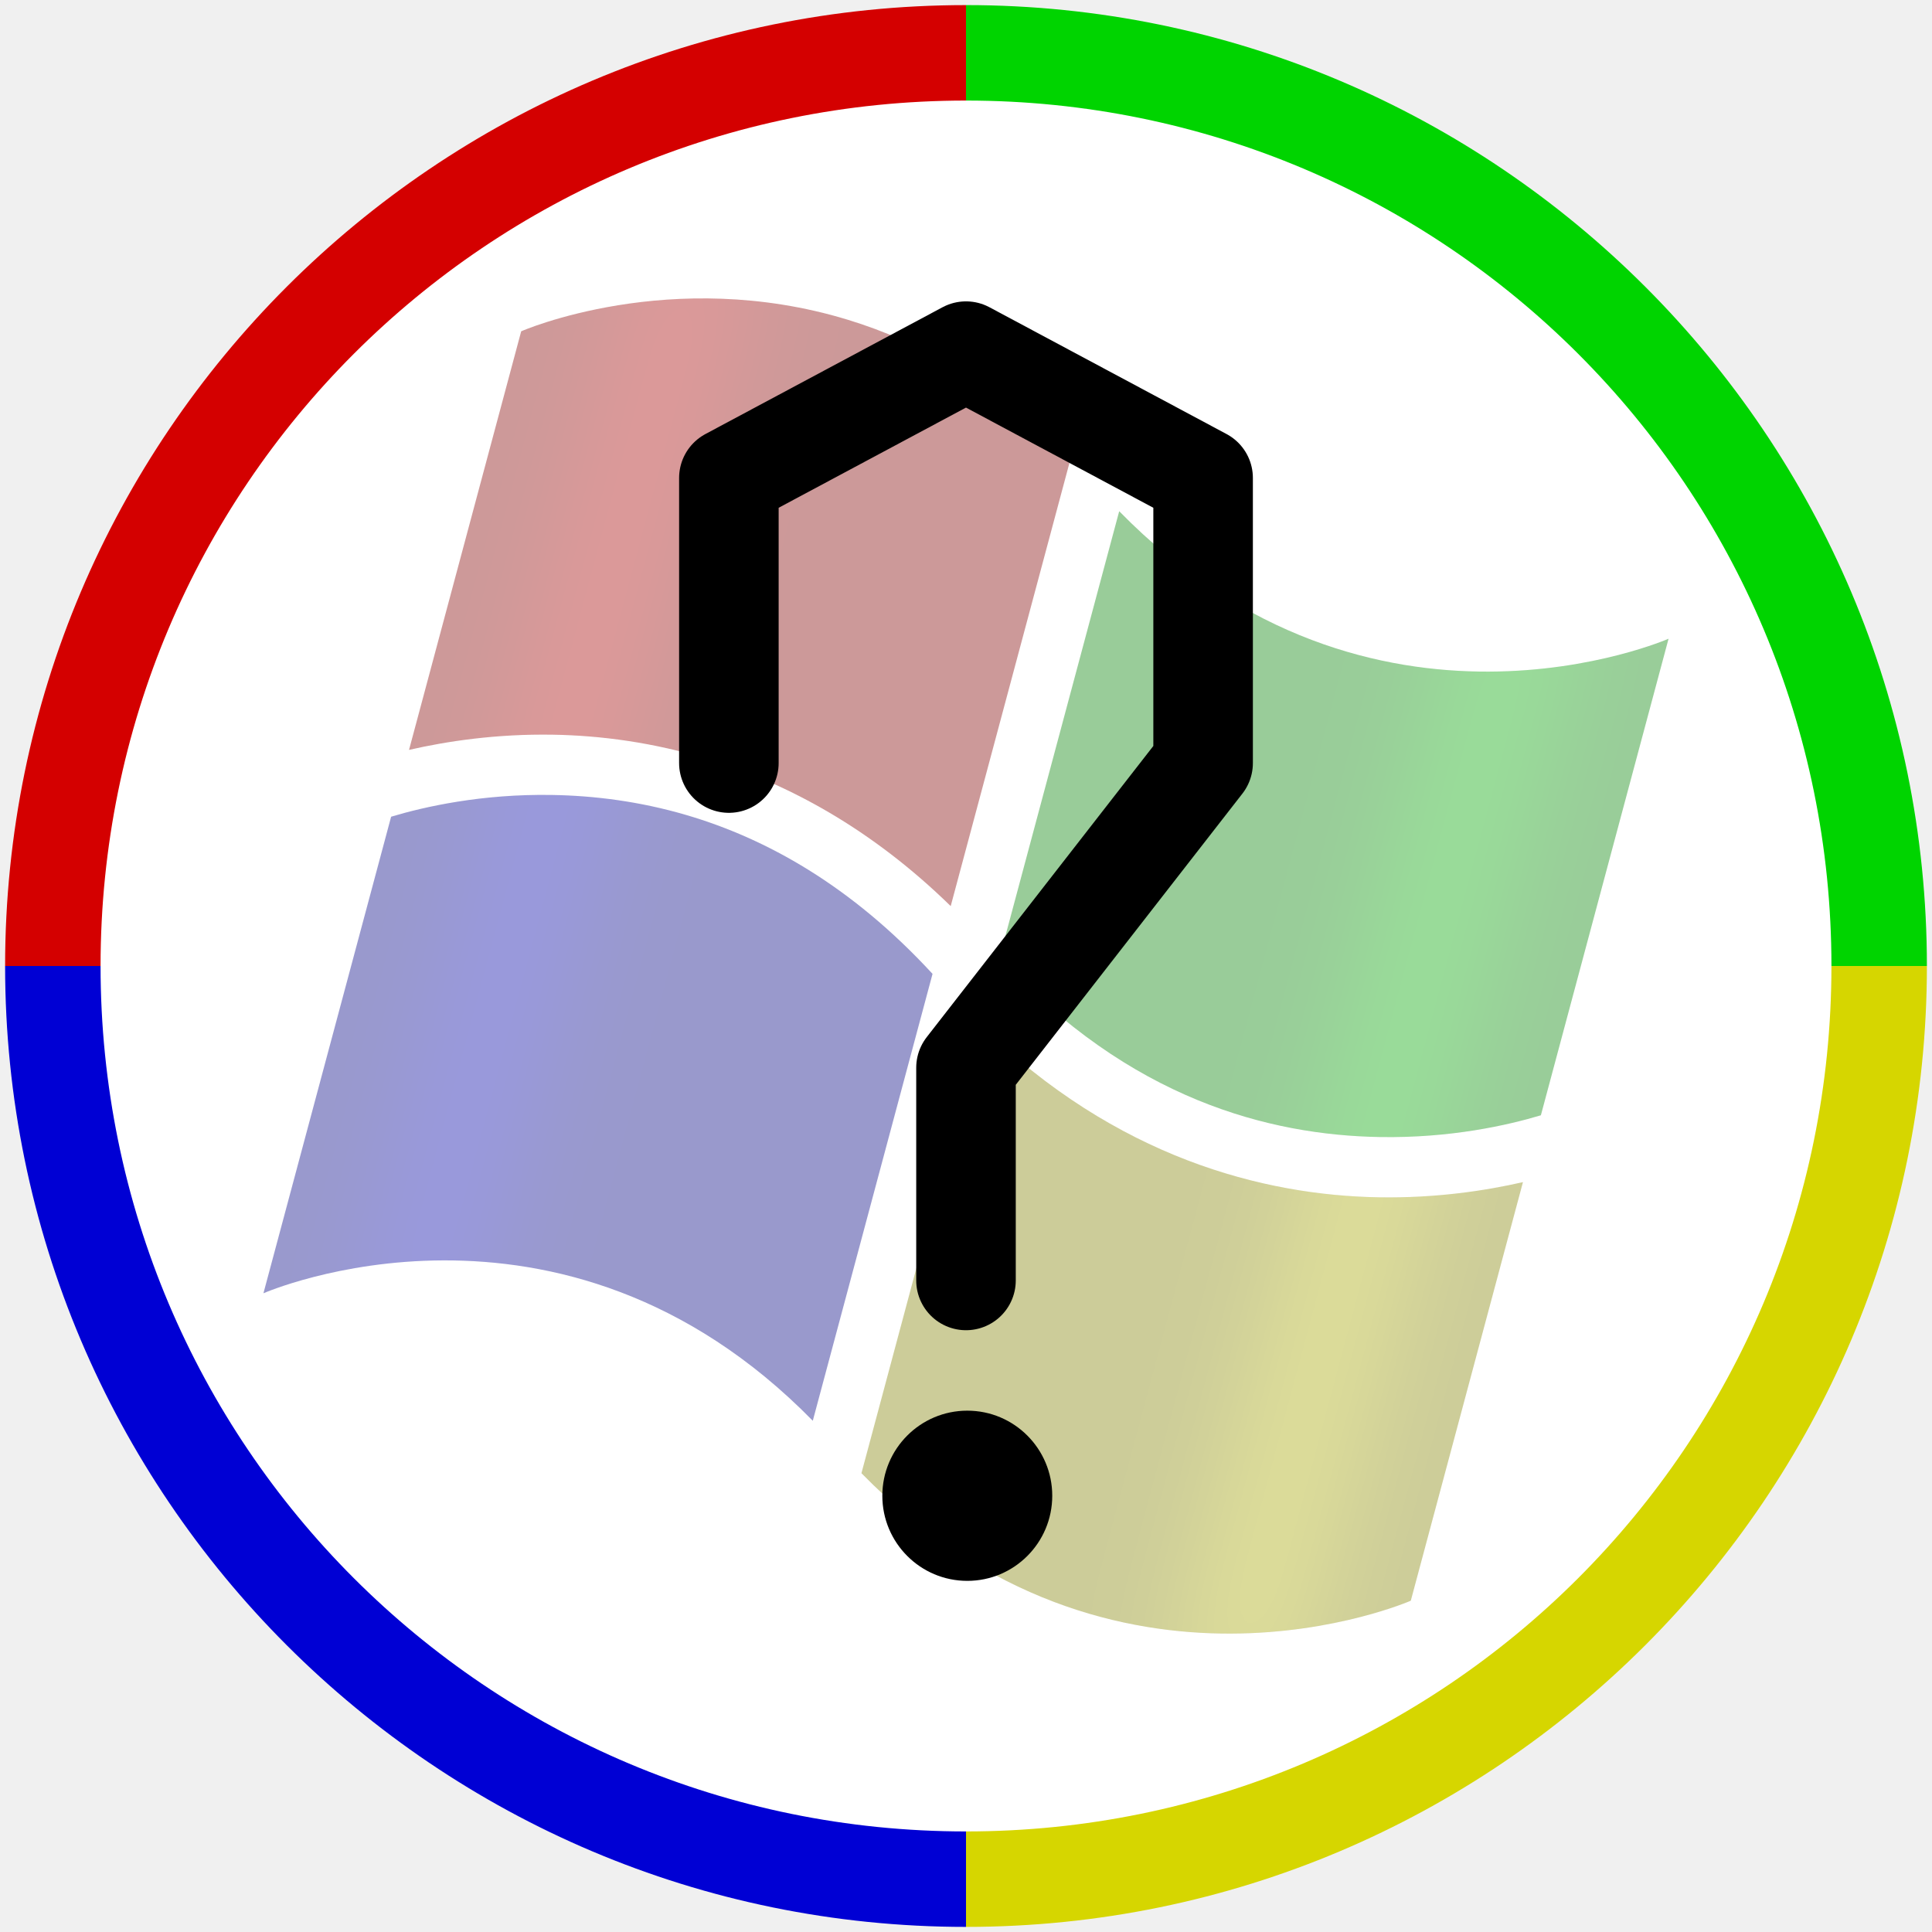
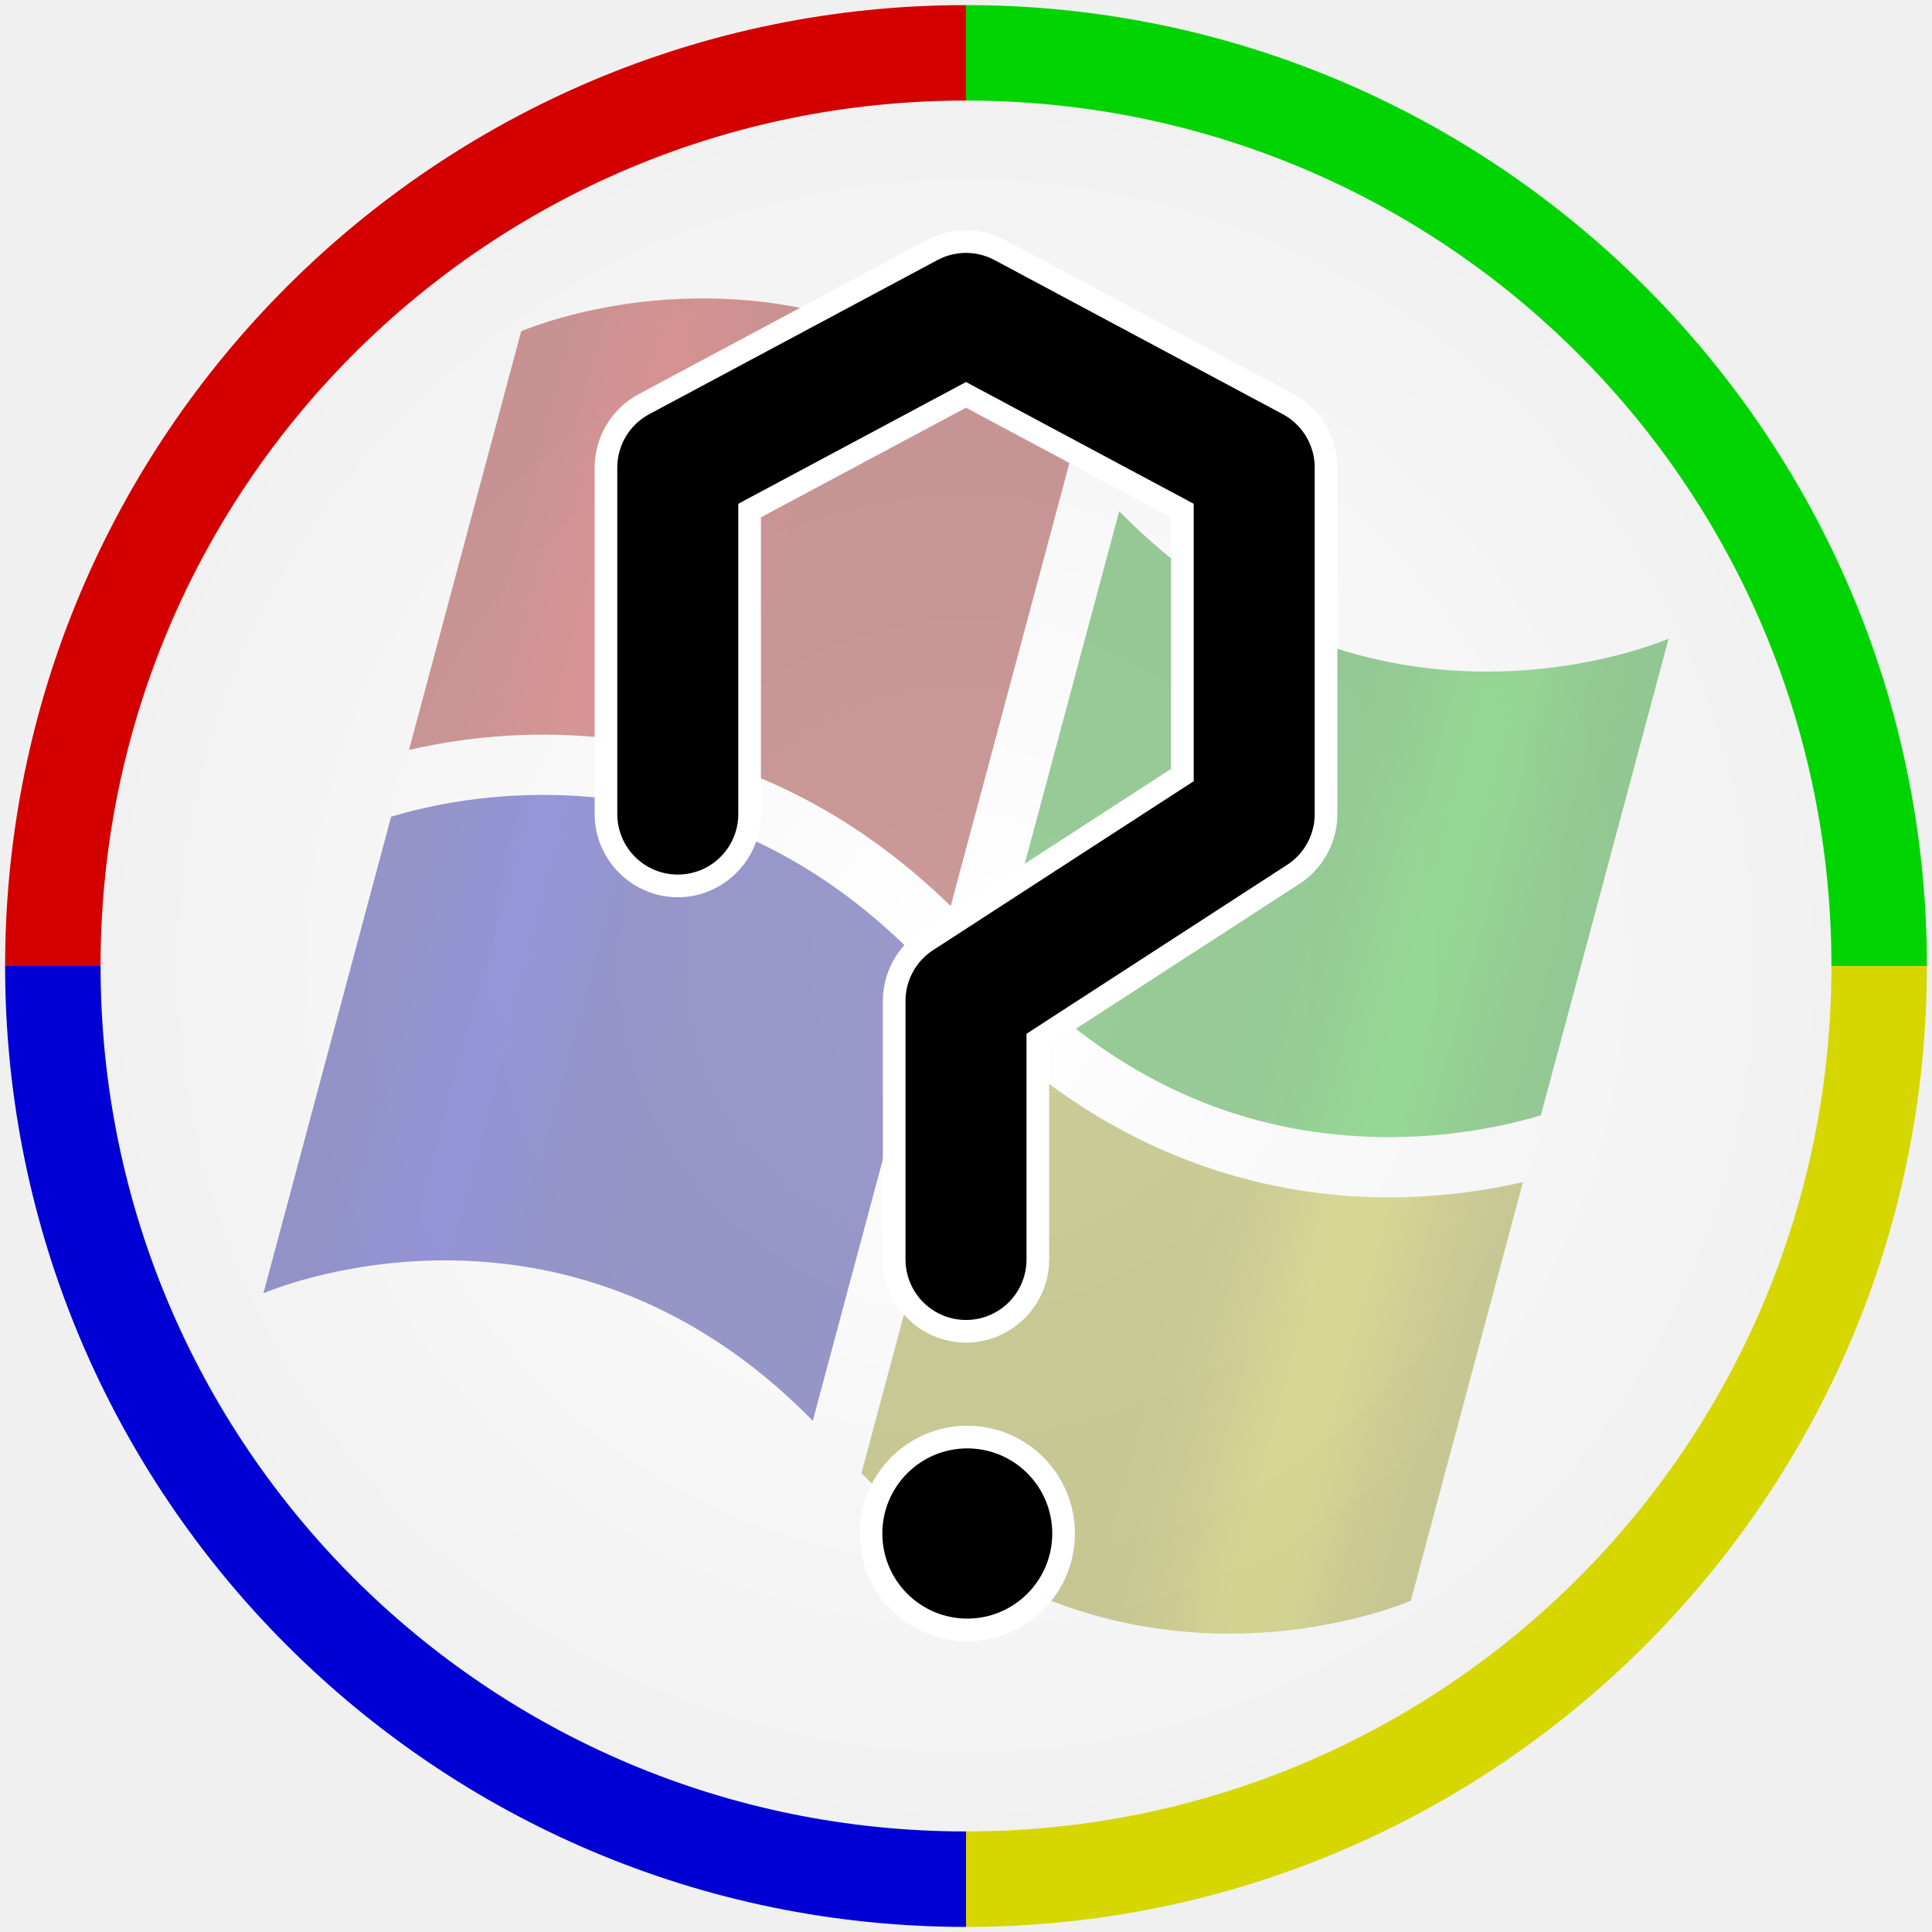
<svg xmlns="http://www.w3.org/2000/svg" xmlns:xlink="http://www.w3.org/1999/xlink" width="512" height="512" viewBox="0 0 135.467 135.467" version="1.1" id="svg5" xml:space="preserve">&gt;
  <defs id="defs2">
+     <linearGradient id="linearGradient1">
+       <stop style="stop-color:#ffffff;stop-opacity:1;" offset="0" id="stop1" />
+       <stop style="stop-color:#ffffff;stop-opacity:0;" offset="1" id="stop4" />
+     </linearGradient>
    <clipPath clipPathUnits="userSpaceOnUse" id="clipPath38">
      <path id="path39" style="fill:#000080;stroke-width:0.529;stroke-linecap:round;stroke-linejoin:round;stroke-miterlimit:12;paint-order:markers stroke fill" d="m 220.502,24.031 c -8.187,-0.306 -14.084,2.281 -14.084,2.281 l -7.865,29.351 c 2.633,-0.603 6.118,-1.132 10.1,-1.066 3.326,0.056 7.028,0.536 10.891,1.721 5.546,1.702 11.423,4.858 16.99,10.297 l 8.404,-31.364 c -5.139,-5.246 -10.541,-8.199 -15.619,-9.749 -3.104,-0.947 -6.087,-1.37 -8.816,-1.472 z m -11.921,34.793 c -4.939,-0.083 -8.951,0.824 -11.284,1.525 L 188.344,93.764 c 0,0 20.815,-9.13 38.52,8.94 l 8.396,-31.336 c -5.703,-6.193 -11.674,-9.495 -17.241,-11.132 -3.34,-0.982 -6.535,-1.365 -9.438,-1.413 z" />
    </clipPath>
    <clipPath clipPathUnits="userSpaceOnUse" id="clipPath39">
      <path id="path40" style="fill:#808000;stroke-width:0.529;stroke-linecap:round;stroke-linejoin:round;stroke-miterlimit:12;paint-order:markers stroke fill" d="m 248.349,38.928 -8.397,31.337 c 9.124,9.908 18.936,12.414 26.678,12.544 4.939,0.083 8.951,-0.824 11.285,-1.525 l 8.954,-33.416 c 0,0 -20.815,9.13 -38.52,-8.94 z m -9.67,36.089 -8.404,31.363 c 17.704,18.07 38.52,8.94 38.52,8.94 l 7.865,-29.351 c -2.633,0.603 -6.119,1.133 -10.101,1.066 -8.101,-0.136 -18.436,-2.791 -27.879,-12.017 z" />
    </clipPath>
    <filter style="color-interpolation-filters:sRGB" id="filter41" x="-0.413" y="-0.125" width="1.827" height="1.25">
      <feGaussianBlur stdDeviation="4.308" id="feGaussianBlur41" />
    </filter>
    <filter style="color-interpolation-filters:sRGB" id="filter42" x="-0.413" y="-0.125" width="1.827" height="1.25">
      <feGaussianBlur stdDeviation="4.308" id="feGaussianBlur42" />
    </filter>
    <linearGradient id="linearGradient36">
      <stop style="stop-color:#0a290a;stop-opacity:1;" offset="0" id="stop32" />
      <stop style="stop-color:#399339;stop-opacity:1;" offset="1" id="stop33" />
    </linearGradient>
    <linearGradient id="linearGradient103">
      <stop style="stop-color:#5db41a;stop-opacity:1;" offset="0.42" id="stop103" />
      <stop style="stop-color:#5db41a;stop-opacity:0;" offset="1" id="stop104" />
    </linearGradient>
    <linearGradient id="linearGradient45">
      <stop style="stop-color:#00a3ff;stop-opacity:1;" offset="0.63" id="stop83" />
      <stop style="stop-color:#86ca37;stop-opacity:1;" offset="0.653" id="stop44" />
      <stop style="stop-color:#65740a;stop-opacity:1;" offset="0.963" id="stop45" />
    </linearGradient>
    <linearGradient id="linearGradient2">
      <stop style="stop-color:#000000;stop-opacity:0.2;" offset="0" id="stop2" />
      <stop style="stop-color:#ffffff;stop-opacity:0.5;" offset="1" id="stop3" />
    </linearGradient>
    <clipPath clipPathUnits="userSpaceOnUse" id="clipPath104">
      <path id="path105" style="display:inline;opacity:1;fill:url(#linearGradient105);fill-opacity:1;stroke:none;stroke-width:1.587;stroke-linecap:round;stroke-linejoin:round;stroke-miterlimit:12;paint-order:markers stroke fill" d="M 116.93,34.445 C 97.701,34.445 79.24,39.456 68.546,47.895 58.851,44.302 47.793,42.429 35.948,42.429 25.885,42.429 15.997,43.821 7.269,46.465 V 99.238 c 8.728,2.645 18.616,4.036 28.679,4.036 19.23,-8e-5 37.192,-5.066 47.885,-13.505 9.695,3.593 21.252,5.521 33.097,5.521 4.053,-1e-5 8.096,-0.226 12.059,-0.674 v -59.498 c -3.964,-0.448 -8.006,-0.674 -12.059,-0.674 z" />
    </clipPath>
    <linearGradient xlink:href="#linearGradient103" id="linearGradient105" gradientUnits="userSpaceOnUse" x1="32.365" y1="42.488" x2="36.019" y2="82.179" />
    <clipPath clipPathUnits="userSpaceOnUse" id="clipPath111">
      <path id="path112" style="opacity:1;fill:url(#linearGradient112);fill-opacity:1;stroke:none;stroke-width:1.587;stroke-linecap:round;stroke-linejoin:round;stroke-miterlimit:12;paint-order:markers stroke fill" d="M 116.93,45.351 C 97.701,45.351 79.24,49.568 68.546,56.67 58.851,53.646 47.793,52.07 35.948,52.07 25.885,52.07 15.997,53.241 7.269,55.467 v 44.411 c 8.728,2.226 18.616,3.397 28.679,3.397 19.23,-7e-5 37.192,-4.263 47.885,-11.365 9.695,3.024 21.252,4.646 33.097,4.646 4.053,-8e-6 8.096,-0.19 12.059,-0.567 V 45.918 c -3.964,-0.377 -8.006,-0.567 -12.059,-0.567 z" />
    </clipPath>
    <linearGradient xlink:href="#linearGradient103" id="linearGradient112" gradientUnits="userSpaceOnUse" gradientTransform="matrix(1,0,0,0.8415471,0,16.36411)" x1="32.365" y1="42.488" x2="36.019" y2="82.179" />
    <clipPath clipPathUnits="userSpaceOnUse" id="clipPath123">
      <path style="baseline-shift:baseline;display:inline;overflow:visible;vector-effect:none;fill:#552b2b;stroke-width:1;stroke-linecap:round;stroke-linejoin:round;stroke-miterlimit:12;paint-order:markers stroke fill;enable-background:accumulate;stop-color:#000000" d="M 157.853,-1.935 H 279.574 V 94.345 H 157.853 Z" id="path124" />
    </clipPath>
    <clipPath clipPathUnits="userSpaceOnUse" id="clipPath5">
      <path id="path5" style="display:inline;opacity:1;fill:url(#linearGradient5);fill-opacity:1;stroke:none;stroke-width:1.587;stroke-linecap:round;stroke-linejoin:round;stroke-miterlimit:12;paint-order:markers stroke fill" d="M 116.93,50.374 C 97.701,50.374 79.24,54.225 68.546,60.711 58.851,57.949 47.793,56.51 35.948,56.51 25.885,56.51 15.997,57.58 7.269,59.612 L 7.269,103.275 H 128.989 l 2.7e-4,-52.383 c -3.964,-0.344 -8.006,-0.518 -12.059,-0.518 z" />
    </clipPath>
    <linearGradient xlink:href="#linearGradient103" id="linearGradient5" gradientUnits="userSpaceOnUse" gradientTransform="matrix(1,0,0,0.7685754,0,23.90022)" x1="32.365" y1="42.488" x2="35.816" y2="92.345" />
    <clipPath clipPathUnits="userSpaceOnUse" id="clipPath101">
      <rect style="display:inline;opacity:1;fill:url(#linearGradient102);fill-opacity:1;stroke:url(#linearGradient108);stroke-width:1.587;stroke-linecap:round;stroke-linejoin:round;stroke-miterlimit:12;paint-order:markers stroke fill" id="rect102" width="121.721" height="96.28" x="7.269" y="6.994" />
    </clipPath>
    <linearGradient xlink:href="#linearGradient45" id="linearGradient102" gradientUnits="userSpaceOnUse" gradientTransform="matrix(0.9736627,0,0,1.01155,1.736301,-0.1906874)" x1="49.739" y1="7.103" x2="52.95" y2="102.284" />
    <linearGradient xlink:href="#linearGradient2" id="linearGradient108" gradientUnits="userSpaceOnUse" gradientTransform="matrix(0.9736627,0,0,1.01155,1.736301,-0.1906874)" x1="66.835" y1="8.17" x2="68.189" y2="102.284" />
    <clipPath clipPathUnits="userSpaceOnUse" id="clipPath108">
      <rect style="display:inline;opacity:1;fill:url(#linearGradient102);fill-opacity:1;stroke:url(#linearGradient108);stroke-width:1.587;stroke-linecap:round;stroke-linejoin:round;stroke-miterlimit:12;paint-order:markers stroke fill" id="rect108" width="121.721" height="96.28" x="7.269" y="6.994" />
    </clipPath>
    <clipPath clipPathUnits="userSpaceOnUse" id="clipPath110">
      <rect style="display:inline;opacity:1;fill:url(#linearGradient102);fill-opacity:1;stroke:url(#linearGradient108);stroke-width:1.587;stroke-linecap:round;stroke-linejoin:round;stroke-miterlimit:12;paint-order:markers stroke fill" id="rect110" width="121.721" height="96.28" x="7.269" y="6.994" />
    </clipPath>
    <clipPath clipPathUnits="userSpaceOnUse" id="clipPath113">
      <rect style="display:inline;opacity:1;fill:url(#linearGradient102);fill-opacity:1;stroke:url(#linearGradient108);stroke-width:1.587;stroke-linecap:round;stroke-linejoin:round;stroke-miterlimit:12;paint-order:markers stroke fill" id="rect113" width="121.721" height="96.28" x="7.269" y="6.994" />
    </clipPath>
    <clipPath clipPathUnits="userSpaceOnUse" id="clipPath127">
      <rect style="display:inline;opacity:1;fill:url(#linearGradient102);fill-opacity:1;stroke:url(#linearGradient108);stroke-width:1.587;stroke-linecap:round;stroke-linejoin:round;stroke-miterlimit:12;paint-order:markers stroke fill" id="rect128" width="121.721" height="96.28" x="7.269" y="6.994" />
    </clipPath>
    <clipPath clipPathUnits="userSpaceOnUse" id="clipPath139">
      <rect style="display:inline;opacity:1;fill:url(#linearGradient140);fill-opacity:1;stroke:url(#linearGradient141);stroke-width:1.587;stroke-linecap:round;stroke-linejoin:round;stroke-miterlimit:12;paint-order:markers stroke fill" id="rect139" width="121.721" height="96.28" x="147.025" y="-9.173" />
    </clipPath>
    <linearGradient xlink:href="#linearGradient45" id="linearGradient140" gradientUnits="userSpaceOnUse" gradientTransform="matrix(0.9736627,0,0,1.01155,141.4925,-16.35765)" x1="49.739" y1="7.103" x2="52.95" y2="102.284" />
    <linearGradient xlink:href="#linearGradient2" id="linearGradient141" gradientUnits="userSpaceOnUse" gradientTransform="matrix(0.9736627,0,0,1.01155,141.4925,-16.35765)" x1="66.835" y1="8.17" x2="68.189" y2="102.284" />
    <clipPath clipPathUnits="userSpaceOnUse" id="clipPath141">
      <rect style="display:inline;opacity:1;fill:url(#linearGradient140);fill-opacity:1;stroke:url(#linearGradient141);stroke-width:1.587;stroke-linecap:round;stroke-linejoin:round;stroke-miterlimit:12;paint-order:markers stroke fill" id="rect141" width="121.721" height="96.28" x="147.025" y="-9.173" />
    </clipPath>
    <clipPath clipPathUnits="userSpaceOnUse" id="clipPath143">
      <rect style="display:inline;opacity:1;fill:url(#linearGradient140);fill-opacity:1;stroke:url(#linearGradient141);stroke-width:1.587;stroke-linecap:round;stroke-linejoin:round;stroke-miterlimit:12;paint-order:markers stroke fill" id="rect143" width="121.721" height="96.28" x="147.025" y="-9.173" />
    </clipPath>
    <clipPath clipPathUnits="userSpaceOnUse" id="clipPath145">
      <rect style="display:inline;opacity:1;fill:url(#linearGradient140);fill-opacity:1;stroke:url(#linearGradient141);stroke-width:1.587;stroke-linecap:round;stroke-linejoin:round;stroke-miterlimit:12;paint-order:markers stroke fill" id="rect145" width="121.721" height="96.28" x="147.025" y="-9.173" />
    </clipPath>
    <clipPath clipPathUnits="userSpaceOnUse" id="clipPath147">
      <rect style="display:inline;opacity:1;fill:url(#linearGradient140);fill-opacity:1;stroke:url(#linearGradient141);stroke-width:1.587;stroke-linecap:round;stroke-linejoin:round;stroke-miterlimit:12;paint-order:markers stroke fill" id="rect147" width="121.721" height="96.28" x="147.025" y="-9.173" />
    </clipPath>
    <clipPath clipPathUnits="userSpaceOnUse" id="clipPath193">
      <path id="path194" style="display:inline;mix-blend-mode:normal;fill:#ff7f2a;fill-opacity:1;stroke-width:2.117;stroke-linecap:round;stroke-linejoin:round;stroke-miterlimit:12;paint-order:markers stroke fill" d="m -170.602,-16.706 c 0,0 -0.931,4.281 -1.375,6.56 -0.462,2.095 -0.956,4.371 -1.358,5.417 -1.037,2.704 -2.732,4.615 -2.732,4.615 h 1.648 c -0.044,0.111 -0.088,0.221 -0.134,0.33 l -0.762,0.219 0.671,-0.004 c -1.424,3.306 -3.439,5.58 -3.439,5.58 h 2.064 c -0.079,0.177 -0.158,0.351 -0.239,0.522 l -0.796,0.229 0.689,-0.005 c -1.805,3.755 -4.026,6.26 -4.026,6.26 h 2.517 c -0.122,0.256 -0.245,0.507 -0.369,0.753 l -0.8,0.23 0.686,-0.004 c -2.204,4.294 -4.693,7.101 -4.693,7.101 h 3.015 c -0.151,0.274 -0.304,0.539 -0.458,0.795 l -0.844,0.192 0.73,-0.004 c -2.712,4.434 -5.666,6.158 -5.666,6.158 h 7.628 l -5.472,0.918 7.27,-0.027 -4.593,2.018 6.516,-1.155 -1.693,2.533 4.473,-2.054 1.543,2.546 z m 28.231,13.806 c -2e-5,6.29e-5 -0.004,0.015 -0.004,0.015 -0.007,0.034 -1.174,4.579 -1.96,7.836 -0.299,1.016 -0.595,1.923 -0.85,2.479 -1.068,2.332 -2.813,3.98 -2.813,3.98 h 1.697 c -0.045,0.096 -0.092,0.19 -0.138,0.284 l -0.784,0.189 0.691,-0.004 c -1.466,2.851 -3.542,4.812 -3.542,4.812 h 2.126 c -0.081,0.152 -0.163,0.303 -0.246,0.451 l -0.82,0.197 0.71,-0.004 c -1.859,3.238 -4.145,5.398 -4.145,5.398 h 2.592 c -0.125,0.22 -0.252,0.437 -0.38,0.65 l -0.824,0.198 0.706,-0.004 c -2.27,3.704 -4.833,6.125 -4.833,6.125 h 3.201 c -0.169,0.291 -0.341,0.576 -0.514,0.855 v 5.29e-4 l -0.924,0.222 0.788,-0.004 c -2.802,4.468 -5.87,7.366 -5.87,7.366 h 7.855 l -5.635,0.812 7.486,-0.024 -4.729,1.784 6.71,-1.021 -1.743,2.238 4.605,-1.815 1.589,2.25 z m -69.058,1.019 c 5e-5,2.552e-4 -9e-5,4.974e-4 0,0.001 1.3e-4,-6.376e-4 5.3e-4,-9.022e-4 5.3e-4,-0.001 z m 0,0.001 c -0.013,0.068 -0.62,2.998 -0.912,4.573 -0.306,1.458 -0.634,3.042 -0.9,3.77 -0.688,1.884 -1.812,3.215 -1.812,3.215 h 1.093 c -0.029,0.077 -0.059,0.154 -0.089,0.229 l -0.506,0.153 0.445,-0.003 c -0.945,2.303 -2.282,3.887 -2.282,3.887 h 1.369 c -0.052,0.123 -0.105,0.244 -0.159,0.364 l -0.528,0.16 0.457,-0.003 c -1.198,2.616 -2.671,4.36 -2.671,4.36 h 1.67 c -0.081,0.178 -0.163,0.353 -0.245,0.525 l -0.531,0.16 0.455,-0.003 c -1.462,2.992 -3.113,4.947 -3.113,4.947 h 2.062 c -0.073,0.157 -0.147,0.313 -0.221,0.466 l -0.705,0.151 0.634,-0.003 c -1.838,3.753 -3.908,6.205 -3.908,6.205 h 5.06 l -3.63,0.593 4.822,-0.018 -3.047,1.302 4.322,-0.745 -1.123,1.634 2.967,-1.325 1.024,1.643 c 0,0 0.176,-35.257 0.073,-35.835 -0.005,-0.027 -0.026,-0.135 -0.03,-0.159 -0.001,-0.007 -0.002,-0.013 -0.004,-0.02 -0.002,-0.009 -0.003,-0.014 -0.004,-0.022 -0.003,-0.017 -0.007,-0.038 -0.009,-0.053 -1.2e-4,-6.667e-4 -2.6e-4,-0.001 -5.2e-4,-0.002 -10e-4,-0.005 -8e-4,-0.006 -0.002,-0.011 -0.001,-0.007 -0.002,-0.01 -0.003,-0.017 -0.012,-0.07 -0.02,-0.11 -0.021,-0.118 z m -23.318,1.276 -5.3e-4,0.002 -5.3e-4,0.004 c 0,0 -1.026,7.993 -1.655,10.324 v 5.291e-4 h -5.3e-4 v 5.292e-4 c -0.629,2.331 -1.655,3.98 -1.655,3.98 h 0.998 c -0.027,0.096 -0.054,0.19 -0.081,0.284 l -0.461,0.189 0.406,-0.004 c -0.863,2.851 -2.084,4.812 -2.084,4.812 h 1.251 c -0.048,0.152 -0.096,0.303 -0.145,0.451 l -0.483,0.197 0.418,-0.004 c -1.094,3.238 -2.44,5.398 -2.44,5.398 h 1.525 c -0.074,0.22 -0.149,0.437 -0.224,0.65 l -0.485,0.198 0.415,-0.004 c -1.336,3.704 -2.844,6.125 -2.844,6.125 h 1.884 c -0.071,0.208 -0.143,0.413 -0.215,0.615 l -0.63,0.194 0.562,-0.004 c -1.675,4.62 -3.553,7.635 -3.553,7.635 h 4.623 l -3.316,0.617 4.405,-0.019 -2.783,1.355 3.949,-0.776 -1.026,1.701 2.71,-1.379 0.935,1.709 z" clip-path="none" />
    </clipPath>
    <filter style="color-interpolation-filters:sRGB;" id="filter253" x="0" y="0" width="1" height="1">
      <feTurbulence result="result1" numOctaves="3" baseFrequency="1" type="fractalNoise" seed="50" id="feTurbulence251" />
      <feColorMatrix result="result0" in="SourceGraphic" type="luminanceToAlpha" id="feColorMatrix251" />
      <feColorMatrix values="1 0 0 0 0 0 1 0 0 0 0 0 1 0 0 0 0 0 0.7 0 " result="result2" id="feColorMatrix252" />
      <feComposite in="result1" operator="over" in2="result2" result="result3" id="feComposite252" />
      <feColorMatrix values="1 0 0 0 0 0 1 0 0 0 0 0 1 0 0 0 0 0 5 -3.2 " result="result91" id="feColorMatrix253" />
      <feComposite operator="out" in="SourceGraphic" result="result4" in2="result91" id="feComposite253" />
    </filter>
    <clipPath clipPathUnits="userSpaceOnUse" id="clipPath165">
      <path id="path165" style="fill:url(#linearGradient165);stroke-width:2.117;stroke-linecap:round;stroke-linejoin:round;stroke-miterlimit:12;paint-order:markers stroke fill" d="m 211.71,-36.618 c 0,0 -3.356,10.474 -5.41,13.528 -2.054,3.054 -5.41,5.212 -5.41,5.212 h 5.267 l -3.778,0.62 5.019,-0.018 -3.171,1.362 4.499,-0.78 -1.169,1.709 3.088,-1.386 1.065,1.718 1.064,-1.718 3.088,1.386 -1.169,-1.709 4.499,0.78 -3.171,-1.362 5.019,0.018 -3.774,-0.619 h 2.631 2.631 c 0,0 -3.355,-2.159 -5.41,-5.213 -2.054,-3.054 -5.41,-13.528 -5.41,-13.528 z" />
    </clipPath>
    <linearGradient xlink:href="#linearGradient36" id="linearGradient165" gradientUnits="userSpaceOnUse" gradientTransform="matrix(1.309488,0,0,1.309488,-30.65648,9.897077)" x1="185.085" y1="-18.872" x2="185.085" y2="-35.397" />
    <clipPath clipPathUnits="userSpaceOnUse" id="clipPath166">
      <path id="path166" style="fill:url(#linearGradient166);stroke-width:2.117;stroke-linecap:round;stroke-linejoin:round;stroke-miterlimit:12;paint-order:markers stroke fill" d="m 212.357,-34.329 c 0,0 -4.263,13.306 -6.873,17.185 -2.61,3.879 -6.873,6.622 -6.873,6.622 h 6.691 l -4.8,0.787 6.376,-0.023 -4.028,1.731 5.715,-0.99 -1.485,2.172 3.923,-1.761 1.353,2.183 1.352,-2.183 3.923,1.761 -1.485,-2.172 5.715,0.99 -4.028,-1.731 6.376,0.023 -4.794,-0.787 h 3.343 3.343 c 0,0 -4.263,-2.743 -6.872,-6.622 -2.61,-3.879 -6.872,-17.186 -6.872,-17.186 z" />
    </clipPath>
    <linearGradient xlink:href="#linearGradient36" id="linearGradient166" gradientUnits="userSpaceOnUse" gradientTransform="matrix(1.663563,0,0,1.663563,-95.54335,24.76384)" x1="185.085" y1="-18.872" x2="185.085" y2="-35.397" />
    <clipPath clipPathUnits="userSpaceOnUse" id="clipPath167">
      <path id="path167" style="fill:url(#linearGradient167);stroke-width:2.117;stroke-linecap:round;stroke-linejoin:round;stroke-miterlimit:12;paint-order:markers stroke fill" d="m 216.075,-27.628 c 0,0 -5.342,16.673 -8.612,21.534 -3.27,4.861 -8.612,8.297 -8.612,8.297 h 8.384 l -6.014,0.987 7.99,-0.029 -5.048,2.168 7.161,-1.241 -1.86,2.721 4.915,-2.206 1.696,2.735 1.694,-2.735 4.915,2.206 -1.86,-2.721 7.161,1.241 -5.048,-2.168 7.99,0.029 -6.008,-0.986 h 4.189 4.189 c 0,0 -5.341,-3.437 -8.611,-8.298 -3.27,-4.861 -8.611,-21.535 -8.611,-21.535 z" />
    </clipPath>
    <linearGradient xlink:href="#linearGradient36" id="linearGradient167" gradientUnits="userSpaceOnUse" gradientTransform="matrix(2.084554,0,0,2.084554,-169.7444,46.41901)" x1="185.085" y1="-18.872" x2="185.085" y2="-35.397" />
    <clipPath clipPathUnits="userSpaceOnUse" id="clipPath168">
      <path id="path168" style="fill:url(#linearGradient168);stroke-width:2.117;stroke-linecap:round;stroke-linejoin:round;stroke-miterlimit:12;paint-order:markers stroke fill" d="m 183.121,-30.924 c 0,0 -6.477,20.219 -10.443,26.113 -3.966,5.894 -10.443,10.062 -10.443,10.062 h 10.167 l -7.293,1.197 9.689,-0.035 -6.121,2.63 8.684,-1.505 -2.256,3.3 5.961,-2.675 2.056,3.317 2.055,-3.317 5.961,2.675 -2.256,-3.3 8.684,1.505 -6.121,-2.63 9.689,0.035 -7.285,-1.195 h 5.079 5.079 c 0,0 -6.477,-4.168 -10.442,-10.062 -3.965,-5.895 -10.442,-26.114 -10.442,-26.114 z" />
    </clipPath>
    <linearGradient xlink:href="#linearGradient36" id="linearGradient168" gradientUnits="userSpaceOnUse" gradientTransform="matrix(2.527804,0,0,2.527804,-284.7373,58.86785)" x1="185.085" y1="-18.872" x2="185.085" y2="-35.397" />
    <clipPath clipPathUnits="userSpaceOnUse" id="clipPath307">
      <path style="baseline-shift:baseline;display:inline;overflow:visible;vector-effect:none;stroke-width:1;stroke-linecap:round;stroke-linejoin:round;stroke-miterlimit:12;paint-order:markers stroke fill;enable-background:accumulate;stop-color:#000000" d="m 196.339,-36.723 c 0,0 -2.562,7.999 -4.131,10.33 -1.569,2.332 -4.131,3.98 -4.131,3.98 h 4.022 l -2.885,0.473 3.833,-0.014 -2.422,1.04 3.435,-0.595 -0.892,1.305 2.358,-1.058 0.813,1.312 0.813,-1.312 2.358,1.058 -0.892,-1.305 3.435,0.595 -2.422,-1.04 3.833,0.014 -2.882,-0.473 h 2.009 2.009 c 0,0 -2.562,-1.649 -4.131,-3.981 -1.569,-2.332 -4.131,-10.331 -4.131,-10.331 z" id="path307" />
    </clipPath>
    <clipPath clipPathUnits="userSpaceOnUse" id="clipPath417">
      <path id="path417" style="display:inline;fill:url(#linearGradient418);stroke-width:2.117;stroke-linecap:round;stroke-linejoin:round;stroke-miterlimit:12;paint-order:markers stroke fill" d="m 230.745,-31.569 c 0,0 -3.356,10.474 -5.41,13.528 -2.054,3.054 -5.41,5.212 -5.41,5.212 h 5.267 l -3.778,0.62 5.019,-0.018 -3.171,1.362 4.499,-0.78 -1.169,1.709 3.088,-1.386 1.065,1.718 1.064,-1.718 3.088,1.386 -1.169,-1.709 4.499,0.78 -3.171,-1.362 5.019,0.018 -3.774,-0.619 h 2.631 2.631 c 0,0 -3.355,-2.159 -5.41,-5.213 -2.054,-3.054 -5.41,-13.528 -5.41,-13.528 z" />
    </clipPath>
    <linearGradient xlink:href="#linearGradient36" id="linearGradient418" gradientUnits="userSpaceOnUse" gradientTransform="matrix(1.309488,0,0,1.309488,-11.62086,14.94599)" x1="185.085" y1="-18.872" x2="185.085" y2="-35.397" />
    <clipPath clipPathUnits="userSpaceOnUse" id="clipPath418">
      <path id="path418" style="display:inline;fill:url(#linearGradient419);stroke-width:2.117;stroke-linecap:round;stroke-linejoin:round;stroke-miterlimit:12;paint-order:markers stroke fill" d="m 273.079,-31.35 c 0,0 -4.417,13.789 -7.122,17.808 -2.704,4.02 -7.122,6.862 -7.122,6.862 h 6.933 l -4.974,0.816 6.607,-0.024 -4.175,1.793 5.922,-1.026 -1.538,2.25 4.065,-1.824 1.402,2.262 1.401,-2.262 4.065,1.824 -1.538,-2.25 5.922,1.026 -4.174,-1.793 6.607,0.024 -4.968,-0.815 h 3.464 3.464 c 0,0 -4.417,-2.842 -7.121,-6.862 -2.704,-4.02 -7.121,-17.809 -7.121,-17.809 z" />
    </clipPath>
    <linearGradient xlink:href="#linearGradient36" id="linearGradient419" gradientUnits="userSpaceOnUse" gradientTransform="matrix(1.723887,0,0,1.723887,-45.98638,29.88561)" x1="185.085" y1="-18.872" x2="185.085" y2="-35.397" />
    <clipPath clipPathUnits="userSpaceOnUse" id="clipPath419">
      <path id="path419" style="display:inline;fill:url(#linearGradient420);stroke-width:2.117;stroke-linecap:round;stroke-linejoin:round;stroke-miterlimit:12;paint-order:markers stroke fill" d="m 257.204,-31.129 c 0,0 -5.486,17.124 -8.845,22.116 -3.359,4.992 -8.845,8.522 -8.845,8.522 h 8.611 l -6.177,1.013 8.206,-0.03 -5.184,2.227 7.355,-1.275 -1.911,2.795 5.048,-2.266 1.741,2.809 1.74,-2.809 5.048,2.266 -1.911,-2.795 7.355,1.275 -5.184,-2.227 8.206,0.03 -6.17,-1.012 h 4.302 4.302 c 0,0 -5.486,-3.53 -8.844,-8.522 -3.358,-4.992 -8.844,-22.117 -8.844,-22.117 z" />
    </clipPath>
    <linearGradient xlink:href="#linearGradient36" id="linearGradient420" gradientUnits="userSpaceOnUse" gradientTransform="matrix(2.140909,0,0,2.140909,-139.0457,44.91979)" x1="185.085" y1="-18.872" x2="185.085" y2="-35.397" />
    <clipPath clipPathUnits="userSpaceOnUse" id="clipPath420">
      <path id="path420" style="display:inline;fill:url(#linearGradient421);stroke-width:2.117;stroke-linecap:round;stroke-linejoin:round;stroke-miterlimit:12;paint-order:markers stroke fill" d="m 304.829,-30.895 c 0,0 -6.622,20.669 -10.676,26.695 -4.054,6.026 -10.676,10.286 -10.676,10.286 h 10.393 l -7.456,1.223 9.905,-0.036 -6.258,2.688 8.878,-1.538 -2.306,3.373 6.093,-2.735 2.102,3.391 2.101,-3.391 6.093,2.735 -2.306,-3.373 8.878,1.538 -6.258,-2.688 9.905,0.036 -7.448,-1.222 h 5.193 5.193 c 0,0 -6.621,-4.261 -10.675,-10.287 -4.054,-6.026 -10.675,-26.696 -10.675,-26.696 z" />
    </clipPath>
    <linearGradient xlink:href="#linearGradient36" id="linearGradient421" gradientUnits="userSpaceOnUse" gradientTransform="matrix(2.584159,0,0,2.584159,-173.4593,60.89952)" x1="185.085" y1="-18.872" x2="185.085" y2="-35.397" />
    <clipPath clipPathUnits="userSpaceOnUse" id="clipPath635">
      <path style="baseline-shift:baseline;display:inline;overflow:visible;vector-effect:none;stroke-width:1;stroke-linecap:round;stroke-linejoin:round;stroke-miterlimit:12;paint-order:markers stroke fill;enable-background:accumulate;stop-color:#000000" d="m 196.339,-36.723 c 0,0 -2.562,7.999 -4.131,10.33 -1.569,2.332 -4.131,3.98 -4.131,3.98 h 4.022 l -2.885,0.279 3.833,-0.008 -2.422,0.612 3.435,-0.35 -0.892,0.768 2.358,-0.623 0.813,0.772 0.813,-0.772 2.358,0.623 -0.892,-0.768 3.435,0.35 -2.422,-0.612 3.833,0.008 -2.882,-0.278 h 2.009 2.009 c 0,0 -2.562,-1.648 -4.131,-3.98 -1.569,-2.332 -4.131,-10.331 -4.131,-10.331 z" id="path636" />
    </clipPath>
+     <radialGradient xlink:href="#linearGradient1" id="radialGradient4" cx="67.733" cy="67.733" fx="67.733" fy="67.733" r="66.146" gradientUnits="userSpaceOnUse" />
  </defs>
  <g id="layer1">
    <path id="path21" style="display:none;opacity:0.4;fill:none;stroke:#000000;stroke-width:6.35;stroke-linecap:round;stroke-linejoin:round;stroke-miterlimit:12;stroke-dasharray:none;stroke-opacity:1;paint-order:markers stroke fill" d="m 354.314,126.136 c 0,0 30.633,-24.527 67.468,0 36.835,24.527 67.469,0 67.469,0" />
    <path id="path23" style="display:none;opacity:0.4;fill:#800000;stroke-width:0.529;stroke-linecap:round;stroke-linejoin:round;stroke-miterlimit:12;paint-order:markers stroke fill" d="m 428.89,-17.053 c -21.019,-0.725 -35.498,10.868 -35.498,10.868 V 50.383 106.951 c 0,0 30.633,-24.527 67.468,0 36.835,24.527 67.469,0 67.469,0 V 50.383 -6.185 c 0,0 -30.634,24.527 -67.469,0 -11.511,-7.665 -22.416,-10.539 -31.97,-10.868 z" />
-     <circle style="opacity:1;fill:#ffffff;fill-opacity:1;stroke:none;stroke-width:8.893;stroke-linecap:round;stroke-linejoin:round;stroke-miterlimit:12;stroke-dasharray:none;stroke-opacity:1;paint-order:markers stroke fill" id="path8" cx="67.733" cy="67.733" r="66.146" />
+     <circle style="opacity:1;fill:url(#radialGradient4);fill-opacity:1;stroke:none;stroke-width:8.893;stroke-linecap:round;stroke-linejoin:round;stroke-miterlimit:12;stroke-dasharray:none;stroke-opacity:1;paint-order:markers stroke fill" id="path8" cx="67.733" cy="67.733" r="66.146" />
    <g id="g42" style="display:inline;opacity:0.4" transform="translate(4.4914333e-6,1.024e-4)">
      <g id="g26" transform="matrix(0.6172351,0,0,0.6172351,-108.3973,32.92815)" style="stroke-width:1.62">
        <path style="opacity:1;fill:#000080;stroke-width:0.857;stroke-linecap:round;stroke-linejoin:round;stroke-miterlimit:12;paint-order:markers stroke fill" d="m 253.621,39.249 c -5.411,-1.591 -10.587,-2.211 -15.291,-2.29 -8.001,-0.135 -14.501,1.336 -18.281,2.471 l -14.506,54.137 c 0,0 33.723,-14.791 62.407,14.484 L 281.553,57.284 C 272.314,47.25 262.64,41.901 253.621,39.249 Z" id="path25" />
        <path style="fill:#808000;stroke-width:0.857;stroke-linecap:round;stroke-linejoin:round;stroke-miterlimit:12;paint-order:markers stroke fill" d="m 287.091,63.195 -13.615,50.812 c 28.683,29.276 62.407,14.485 62.407,14.485 l 12.742,-47.553 c -4.266,0.978 -9.914,1.835 -16.365,1.726 -13.125,-0.221 -29.869,-4.522 -45.169,-19.47 z" id="path26" />
        <path style="fill:#008000;stroke-width:0.857;stroke-linecap:round;stroke-linejoin:round;stroke-miterlimit:12;paint-order:markers stroke fill" d="m 365.165,19.21 c 0,0 -33.723,14.791 -62.407,-14.484 L 289.155,55.495 c 14.782,16.053 30.679,20.113 43.222,20.324 8.002,0.135 14.502,-1.336 18.283,-2.471 z" id="path24" />
        <path style="fill:#800000;stroke-width:0.857;stroke-linecap:round;stroke-linejoin:round;stroke-miterlimit:12;paint-order:markers stroke fill" d="M 271.927,-17.024 C 251.812,-23.164 234.825,-15.714 234.825,-15.714 l -12.742,47.553 c 4.265,-0.978 9.912,-1.835 16.363,-1.726 5.388,0.091 11.386,0.868 17.645,2.789 8.986,2.758 18.507,7.87 27.526,16.683 l 13.615,-50.814 c -8.326,-8.498 -17.077,-13.283 -25.305,-15.795 z" id="rect18" />
      </g>
      <g id="path32" style="mix-blend-mode:overlay;filter:url(#filter42)" clip-path="url(#clipPath38)" transform="translate(-169.8728,-3.083176)">
        <path style="baseline-shift:baseline;display:inline;overflow:visible;vector-effect:none;fill:#ffffff;enable-background:accumulate;stop-color:#000000;stop-opacity:1" d="m 219.55,17.887 -21.938,81.873" id="path37" />
        <path style="baseline-shift:baseline;display:inline;overflow:visible;vector-effect:none;fill:#ffffff;enable-background:accumulate;stop-color:#000000;stop-opacity:1" d="m 218.018,17.477 -21.939,81.873 3.068,0.82 21.938,-81.871 z" id="path38" />
      </g>
      <g id="path33" style="mix-blend-mode:overlay;filter:url(#filter41)" clip-path="url(#clipPath39)" transform="translate(-169.8728,-3.083176)">
        <path style="baseline-shift:baseline;display:inline;overflow:visible;vector-effect:none;fill:#ffffff;enable-background:accumulate;stop-color:#000000;stop-opacity:1" d="M 277.599,41.873 255.661,123.746" id="path35" />
        <path style="baseline-shift:baseline;display:inline;overflow:visible;vector-effect:none;fill:#ffffff;enable-background:accumulate;stop-color:#000000;stop-opacity:1" d="m 276.064,41.461 -21.938,81.873 3.066,0.822 21.939,-81.873 z" id="path36" />
      </g>
    </g>
    <rect style="display:none;fill:#e9d28b;fill-opacity:1;stroke:#000000;stroke-width:1.587;stroke-linecap:round;stroke-linejoin:round;stroke-miterlimit:12;paint-order:markers stroke fill" id="rect1" width="135.467" height="135.467" x="150.329" y="-14.394" />
    <path id="path1" style="baseline-shift:baseline;display:inline;overflow:visible;vector-effect:none;fill:#d40000;stroke-linecap:round;stroke-linejoin:round;stroke-miterlimit:12;paint-order:markers stroke fill;enable-background:accumulate;stop-color:#000000;stop-opacity:1;opacity:1" d="M 67.732 0.358 C 30.562 0.358 0.358 30.562 0.358 67.732 L 0.358 67.733 L 7.051 67.733 L 7.051 67.732 C 7.051 34.178 34.178 7.051 67.732 7.051 L 67.733 7.051 L 67.733 0.358 L 67.732 0.358 z " />
    <path id="path2" style="baseline-shift:baseline;display:inline;overflow:visible;opacity:1;vector-effect:none;fill:#00d400;stroke-linecap:round;stroke-linejoin:round;stroke-miterlimit:12;paint-order:markers stroke fill;enable-background:accumulate;stop-color:#000000;stop-opacity:1" d="m 135.109,67.732 c 0,-37.171 -30.204,-67.375 -67.375,-67.375 h -10e-4 V 7.051 h 10e-4 c 33.554,1e-7 60.682,27.128 60.682,60.682 v 0.001 h 6.693 z" />
    <path id="path3" style="baseline-shift:baseline;display:inline;overflow:visible;opacity:1;vector-effect:none;fill:#d6d600;stroke-linecap:round;stroke-linejoin:round;stroke-miterlimit:12;paint-order:markers stroke fill;enable-background:accumulate;stop-color:#000000;stop-opacity:1;fill-opacity:1" d="m 67.734,135.109 c 37.171,0 67.375,-30.204 67.375,-67.375 v -10e-4 h -6.693 v 10e-4 c 0,33.554 -27.128,60.682 -60.682,60.682 h -10e-4 v 6.693 z" />
    <path id="path4" style="baseline-shift:baseline;display:inline;overflow:visible;opacity:1;vector-effect:none;fill:#0000d4;stroke-linecap:round;stroke-linejoin:round;stroke-miterlimit:12;paint-order:markers stroke fill;enable-background:accumulate;stop-color:#000000;stop-opacity:1" d="m 0.358,67.734 c 0,37.171 30.204,67.375 67.375,67.375 h 0.001 v -6.693 h -0.001 c -33.554,0 -60.682,-27.128 -60.682,-60.682 v -10e-4 H 0.358 Z" />
-     <g id="g8" transform="translate(0,4.233326)">
-       <path style="fill:none;fill-rule:nonzero;stroke:#000000;stroke-width:6.98;stroke-linecap:round;stroke-linejoin:round;stroke-dasharray:none;stroke-opacity:1" d="M 51.107,49.27 V 29.279 l 16.626,-8.891 16.626,8.891 V 49.27 L 67.733,70.632 v 14.916" id="path6" />
-       <ellipse style="fill:#000000;fill-opacity:1;stroke:none;stroke-width:6.98;stroke-linecap:round;stroke-linejoin:round;stroke-miterlimit:12;stroke-dasharray:none;stroke-opacity:1;paint-order:markers stroke fill" id="path7" cx="67.824" cy="100.646" rx="5.957" ry="5.967" />
-     </g>
+     <path style="baseline-shift:baseline;display:inline;overflow:visible;vector-effect:none;fill:#ffffff;stroke-linecap:round;stroke-linejoin:round;enable-background:accumulate;stop-color:#000000" d="m 67.734,16.145 c -0.945,0 -1.89,0.229 -2.748,0.688 l -20.209,10.809 c -1.894,1.013 -3.081,2.993 -3.082,5.141 v 24.299 c -9e-5,3.201 2.629,5.83 5.83,5.83 3.201,8.7e-5 5.83,-2.629 5.83,-5.83 V 36.274 l 14.379,-7.688 14.379,7.688 v 17.639 l -17.551,11.377 c -1.655,1.074 -2.658,2.918 -2.658,4.891 v 18.129 c -9e-5,3.201 2.629,5.83 5.83,5.83 3.201,8e-5 5.83,-2.629 5.83,-5.83 V 73.351 l 17.549,-11.377 c 1.656,-1.074 2.659,-2.919 2.658,-4.893 V 32.782 c -3e-5,-2.147 -1.185,-4.127 -3.078,-5.141 a 1.588,1.588 0 0 0 -0.002,0 L 70.482,16.833 c -0.858,-0.459 -1.803,-0.688 -2.748,-0.688 z m 0,3.174 c 0.43,0 0.86,0.105 1.252,0.314 l 20.207,10.809 c 0.866,0.463 1.402,1.358 1.402,2.34 v 24.299 c 2.9e-4,0.902 -0.452,1.738 -1.209,2.229 l -18.273,11.846 a 1.588,1.588 0 0 0 -0.725,1.332 v 15.822 c 5e-5,1.485 -1.169,2.654 -2.654,2.654 -1.485,4.1e-5 -2.654,-1.169 -2.654,-2.654 V 70.181 c 1.3e-4,-0.901 0.453,-1.736 1.209,-2.227 L 84.564,56.108 A 1.588,1.588 0 0 0 85.289,54.776 V 35.323 a 1.588,1.588 0 0 0 -0.84,-1.4 l -15.967,-8.537 a 1.588,1.588 0 0 0 -1.496,0 l -15.967,8.537 a 1.588,1.588 0 0 0 -0.84,1.4 v 21.758 c 4e-5,1.485 -1.169,2.654 -2.654,2.654 -1.485,3.7e-5 -2.654,-1.169 -2.654,-2.654 V 32.782 c 2.5e-4,-0.982 0.536,-1.877 1.402,-2.34 l 20.209,-10.809 c 0.392,-0.209 0.822,-0.314 1.252,-0.314 z" id="path11" />
+     <path style="fill:none;fill-rule:nonzero;stroke:#000000;stroke-width:8.484;stroke-linecap:round;stroke-linejoin:round;stroke-dasharray:none;stroke-opacity:1" d="M 47.525,57.081 V 32.782 L 67.733,21.975 87.942,32.782 v 24.299 l -20.208,13.1 v 18.13" id="path6" />
+     <ellipse style="fill:#000000;fill-opacity:1;stroke:#ffffff;stroke-width:3.175;stroke-linecap:round;stroke-linejoin:round;stroke-miterlimit:12;stroke-dasharray:none;stroke-opacity:1;paint-order:markers stroke fill" id="path7" cx="67.824" cy="107.525" rx="5.957" ry="5.967" />
  </g>
</svg>
